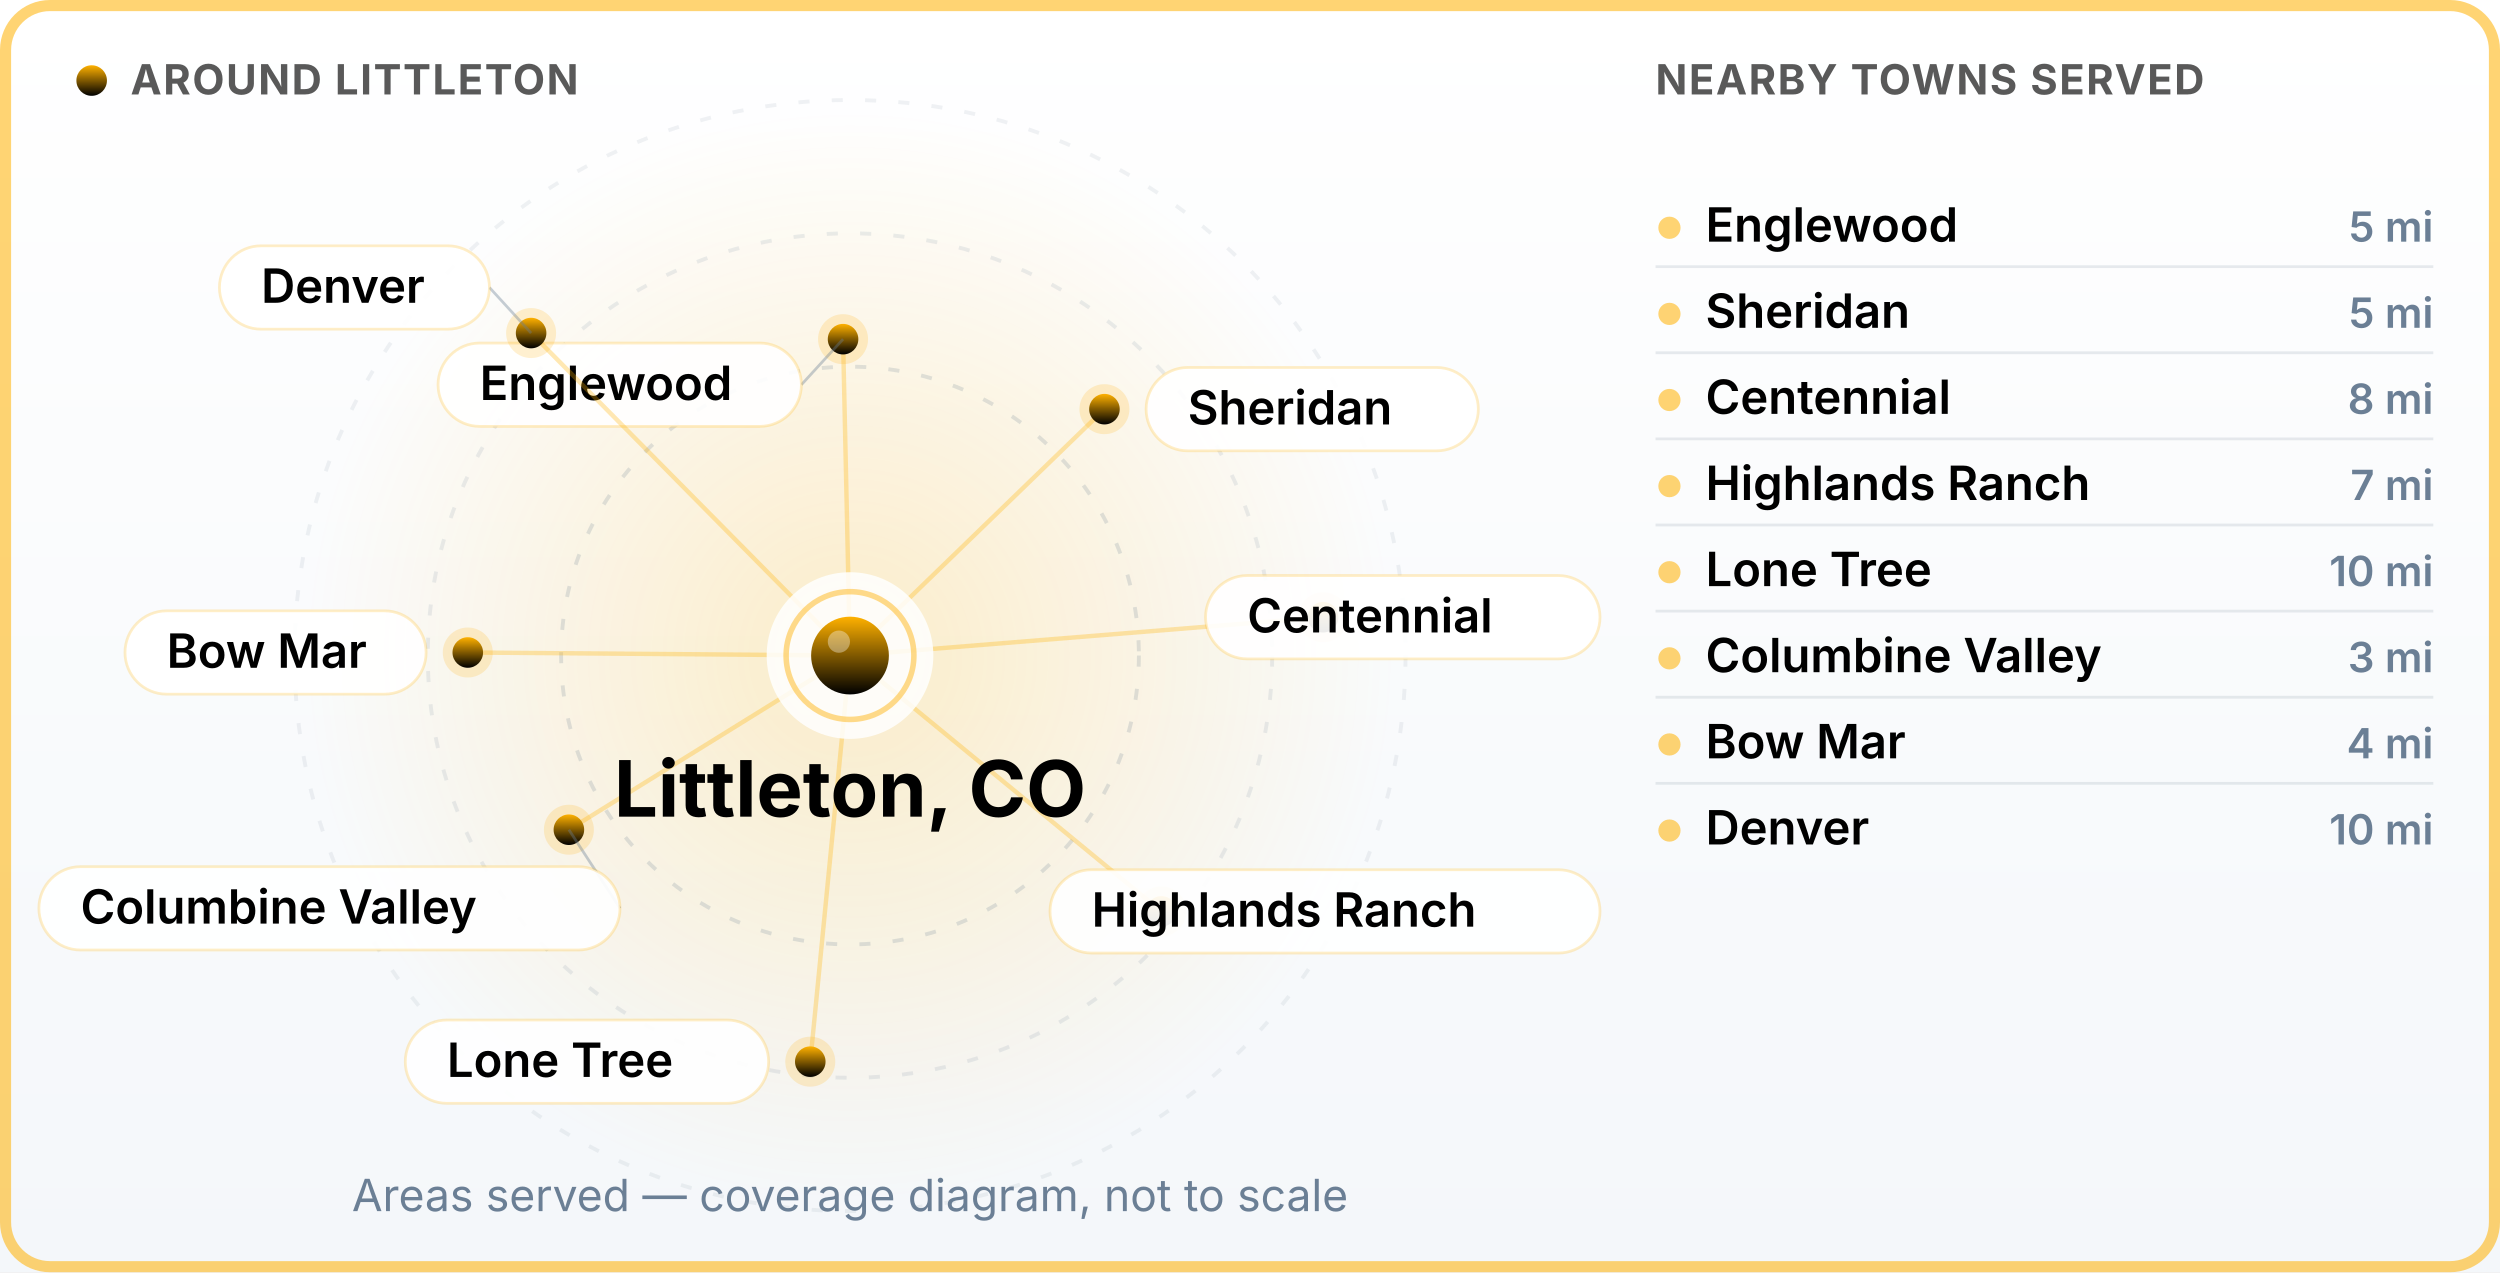
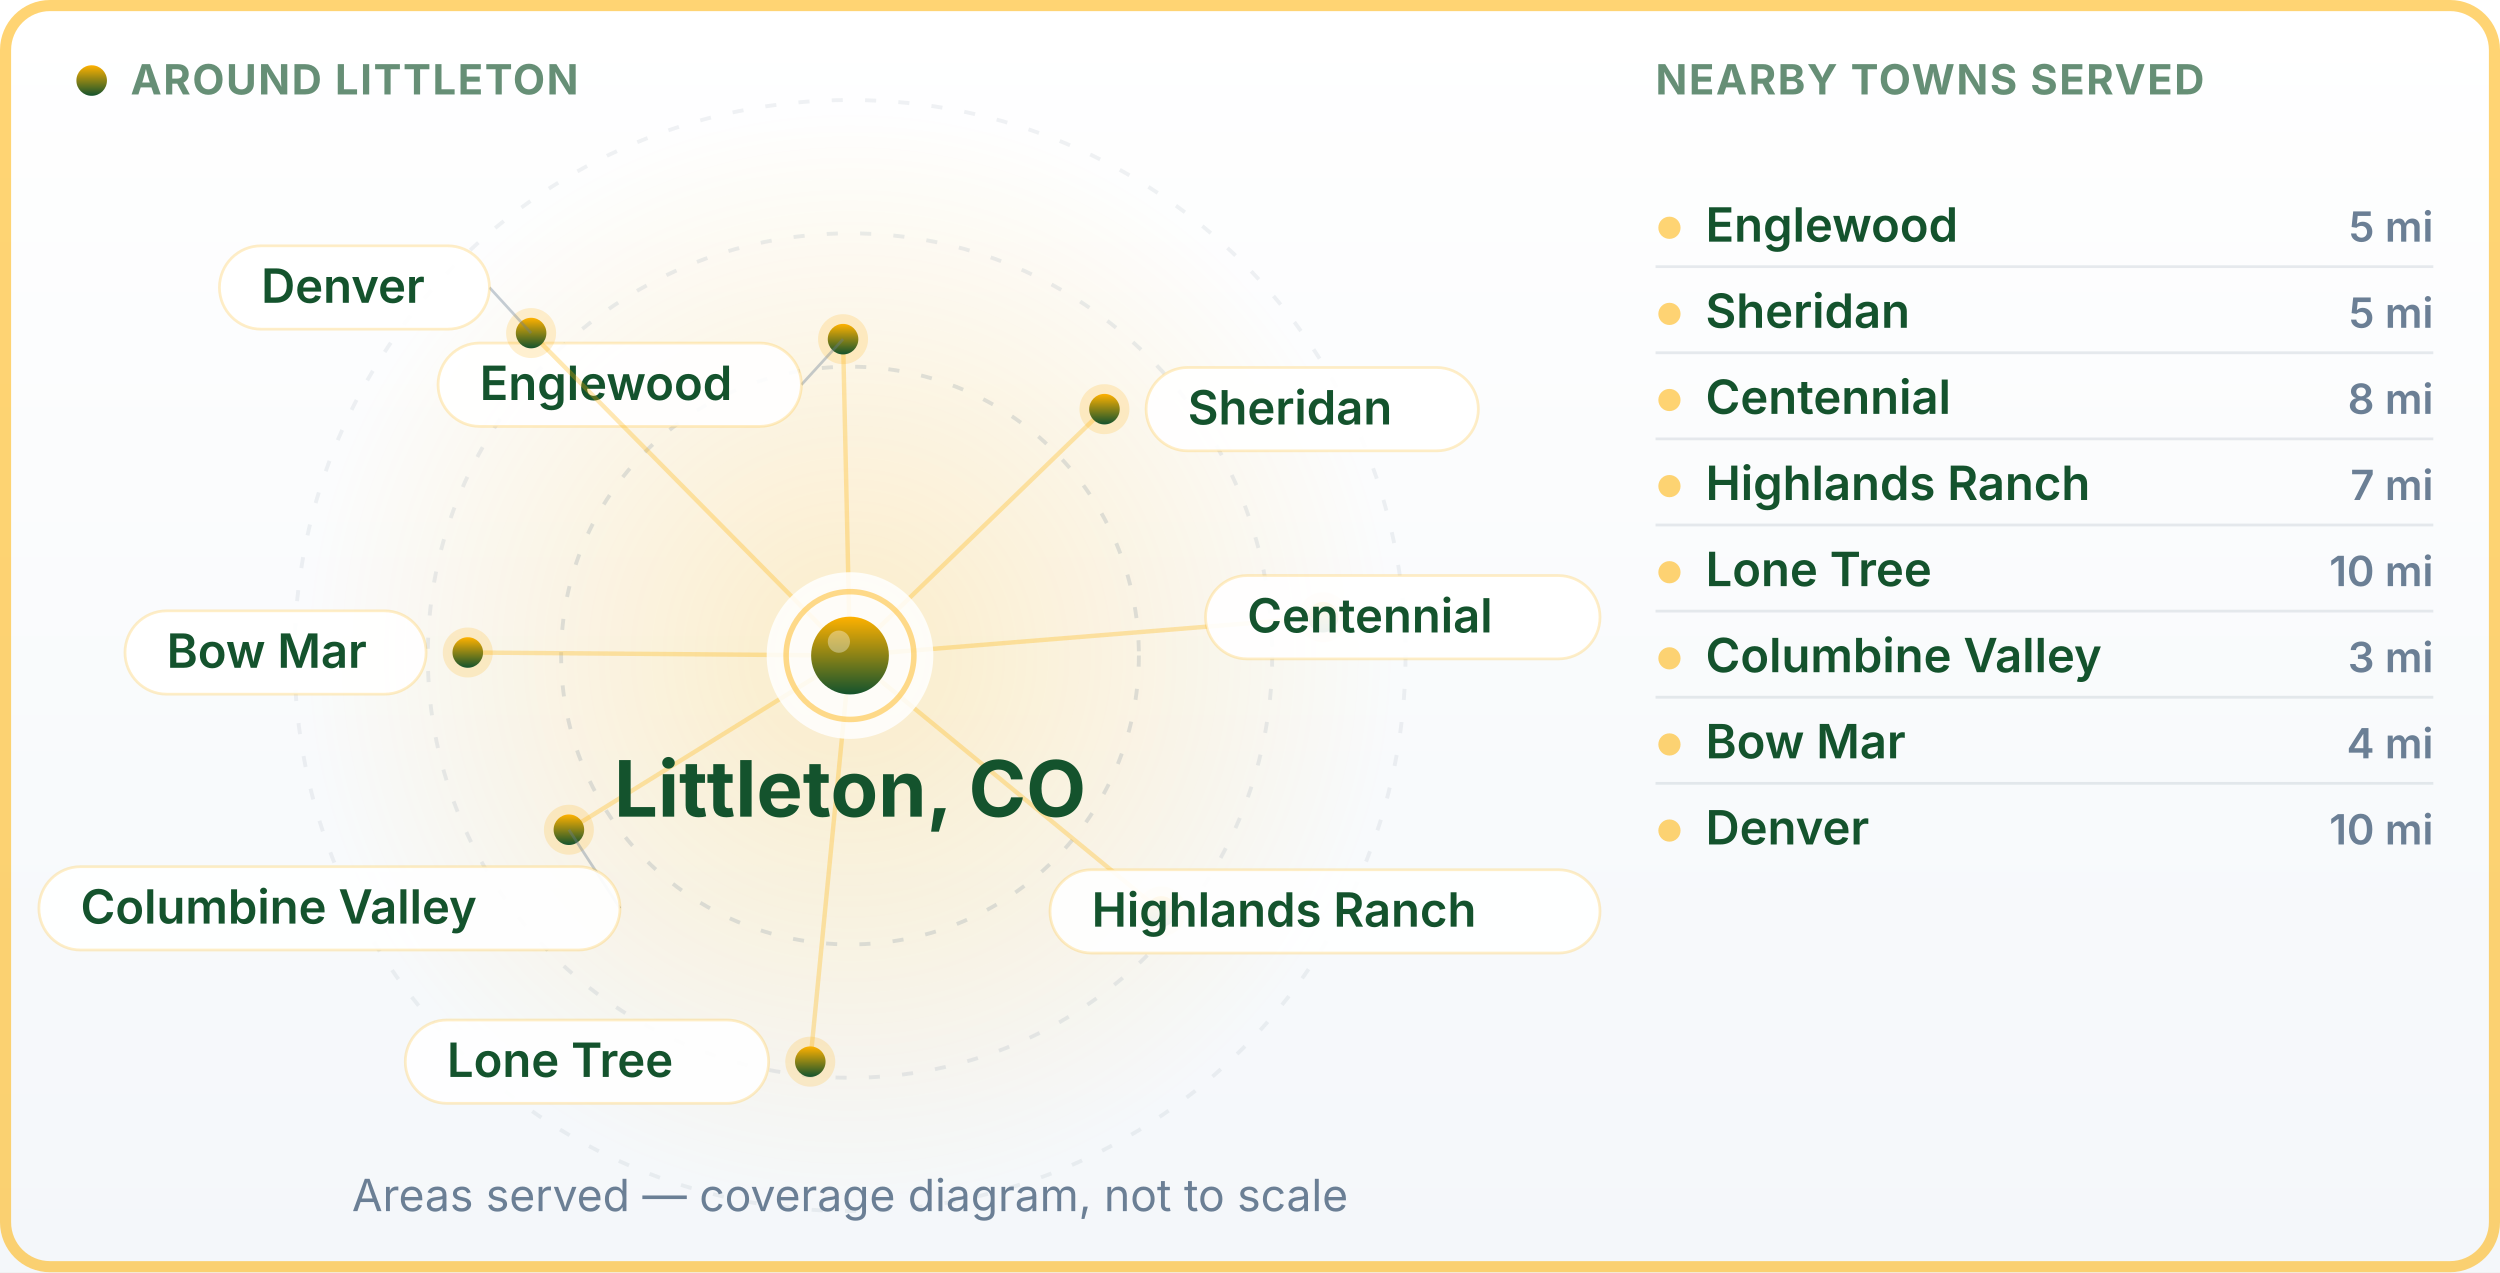
<svg xmlns="http://www.w3.org/2000/svg" viewBox="0 0 900 458" width="900" height="458" role="img">
  <defs>
    <linearGradient id="bgg" x1="0" y1="0" x2="0" y2="1">
      <stop offset="0" stop-color="#ffffff" />
      <stop offset="1" stop-color="#f4f7fa" />
    </linearGradient>
    <radialGradient id="halo" cx="50%" cy="50%" r="50%">
      <stop offset="0" stop-color="#FFB100" stop-opacity=".20" />
      <stop offset="1" stop-color="#FFB100" stop-opacity="0" />
    </radialGradient>
    <linearGradient id="dotg" x1="0" y1="0" x2="0" y2="1">
      <stop offset="0" stop-color="#FFB100" />
-       <stop offset="1" stop-color="#000000" />
+       <stop offset="1" stop-color="#14532D" />
    </linearGradient>
  </defs>
  <rect width="900" height="458" fill="url(#bgg)" />
  <circle cx="306" cy="236" r="196" fill="url(#halo)" />
  <circle cx="306" cy="236" r="104" fill="none" stroke="#6b7f95" stroke-opacity="0.2" stroke-width="1.4" stroke-dasharray="4 8" />
  <circle cx="306" cy="236" r="152" fill="none" stroke="#6b7f95" stroke-opacity="0.13" stroke-width="1.4" stroke-dasharray="4 8" />
  <circle cx="306" cy="236" r="200" fill="none" stroke="#6b7f95" stroke-opacity="0.1" stroke-width="1.4" stroke-dasharray="4 8" />
  <line x1="306" y1="236" x2="303.5" y2="122.1" stroke="#FFB100" stroke-opacity=".30" stroke-width="1.6" />
  <circle cx="303.5" cy="122.1" r="9" fill="#FFB100" fill-opacity=".18" />
  <circle cx="303.5" cy="122.1" r="5.5" fill="url(#dotg)" />
  <line x1="303.5" y1="122.1" x2="288.5" y2="138.5" stroke="#6b7f95" stroke-opacity=".38" stroke-width="1" />
  <rect x="157.7" y="123.5" width="130.8" height="30" rx="15" fill="#ffffff" fill-opacity=".92" stroke="#FFB100" stroke-opacity=".22" stroke-width="1" />
-   <text x="172.7" y="144" font-family="system-ui,-apple-system,Segoe UI,sans-serif" font-size="17" font-weight="600" fill="#000000">Englewood</text>
+   <text x="172.7" y="144" font-family="system-ui,-apple-system,Segoe UI,sans-serif" font-size="17" font-weight="600" fill="#14532D">Englewood</text>
  <line x1="306" y1="236" x2="397.6" y2="147.3" stroke="#FFB100" stroke-opacity=".30" stroke-width="1.6" />
  <circle cx="397.6" cy="147.3" r="9" fill="#FFB100" fill-opacity=".18" />
  <circle cx="397.6" cy="147.3" r="5.5" fill="url(#dotg)" />
  <rect x="412.6" y="132.3" width="119.6" height="30" rx="15" fill="#ffffff" fill-opacity=".92" stroke="#FFB100" stroke-opacity=".22" stroke-width="1" />
-   <text x="427.6" y="152.8" font-family="system-ui,-apple-system,Segoe UI,sans-serif" font-size="17" font-weight="600" fill="#000000">Sheridan</text>
+   <text x="427.6" y="152.8" font-family="system-ui,-apple-system,Segoe UI,sans-serif" font-size="17" font-weight="600" fill="#14532D">Sheridan</text>
  <line x1="306" y1="236" x2="476.3" y2="222.2" stroke="#FFB100" stroke-opacity=".30" stroke-width="1.6" />
  <circle cx="476.3" cy="222.2" r="9" fill="#FFB100" fill-opacity=".18" />
  <circle cx="476.3" cy="222.2" r="5.5" fill="url(#dotg)" />
  <rect x="434" y="207.2" width="142" height="30" rx="15" fill="#ffffff" fill-opacity=".92" stroke="#FFB100" stroke-opacity=".22" stroke-width="1" />
-   <text x="449" y="227.7" font-family="system-ui,-apple-system,Segoe UI,sans-serif" font-size="17" font-weight="600" fill="#000000">Centennial</text>
+   <text x="449" y="227.7" font-family="system-ui,-apple-system,Segoe UI,sans-serif" font-size="17" font-weight="600" fill="#14532D">Centennial</text>
  <line x1="306" y1="236" x2="418.1" y2="328.1" stroke="#FFB100" stroke-opacity=".30" stroke-width="1.6" />
  <circle cx="418.1" cy="328.1" r="9" fill="#FFB100" fill-opacity=".18" />
  <circle cx="418.1" cy="328.1" r="5.5" fill="url(#dotg)" />
  <rect x="378" y="313.1" width="198" height="30" rx="15" fill="#ffffff" fill-opacity=".92" stroke="#FFB100" stroke-opacity=".22" stroke-width="1" />
-   <text x="393" y="333.6" font-family="system-ui,-apple-system,Segoe UI,sans-serif" font-size="17" font-weight="600" fill="#000000">Highlands Ranch</text>
+   <text x="393" y="333.6" font-family="system-ui,-apple-system,Segoe UI,sans-serif" font-size="17" font-weight="600" fill="#14532D">Highlands Ranch</text>
  <line x1="306" y1="236" x2="291.7" y2="382.2" stroke="#FFB100" stroke-opacity=".30" stroke-width="1.6" />
  <circle cx="291.7" cy="382.2" r="9" fill="#FFB100" fill-opacity=".18" />
  <circle cx="291.7" cy="382.2" r="5.5" fill="url(#dotg)" />
  <rect x="145.9" y="367.2" width="130.8" height="30" rx="15" fill="#ffffff" fill-opacity=".92" stroke="#FFB100" stroke-opacity=".22" stroke-width="1" />
-   <text x="160.9" y="387.7" font-family="system-ui,-apple-system,Segoe UI,sans-serif" font-size="17" font-weight="600" fill="#000000">Lone Tree</text>
+   <text x="160.9" y="387.7" font-family="system-ui,-apple-system,Segoe UI,sans-serif" font-size="17" font-weight="600" fill="#14532D">Lone Tree</text>
  <line x1="306" y1="236" x2="204.8" y2="298.7" stroke="#FFB100" stroke-opacity=".30" stroke-width="1.6" />
  <circle cx="204.8" cy="298.7" r="9" fill="#FFB100" fill-opacity=".18" />
  <circle cx="204.8" cy="298.7" r="5.5" fill="url(#dotg)" />
  <line x1="204.8" y1="298.7" x2="223.2" y2="327" stroke="#6b7f95" stroke-opacity=".38" stroke-width="1" />
  <rect x="14" y="312" width="209.2" height="30" rx="15" fill="#ffffff" fill-opacity=".92" stroke="#FFB100" stroke-opacity=".22" stroke-width="1" />
-   <text x="29" y="332.5" font-family="system-ui,-apple-system,Segoe UI,sans-serif" font-size="17" font-weight="600" fill="#000000">Columbine Valley</text>
+   <text x="29" y="332.5" font-family="system-ui,-apple-system,Segoe UI,sans-serif" font-size="17" font-weight="600" fill="#14532D">Columbine Valley</text>
  <line x1="306" y1="236" x2="168.4" y2="234.9" stroke="#FFB100" stroke-opacity=".30" stroke-width="1.6" />
  <circle cx="168.4" cy="234.9" r="9" fill="#FFB100" fill-opacity=".18" />
  <circle cx="168.4" cy="234.9" r="5.5" fill="url(#dotg)" />
  <rect x="45" y="219.9" width="108.4" height="30" rx="15" fill="#ffffff" fill-opacity=".92" stroke="#FFB100" stroke-opacity=".22" stroke-width="1" />
-   <text x="60" y="240.4" font-family="system-ui,-apple-system,Segoe UI,sans-serif" font-size="17" font-weight="600" fill="#000000">Bow Mar</text>
+   <text x="60" y="240.4" font-family="system-ui,-apple-system,Segoe UI,sans-serif" font-size="17" font-weight="600" fill="#14532D">Bow Mar</text>
  <line x1="306" y1="236" x2="191.2" y2="119.9" stroke="#FFB100" stroke-opacity=".30" stroke-width="1.6" />
  <circle cx="191.2" cy="119.9" r="9" fill="#FFB100" fill-opacity=".18" />
  <circle cx="191.2" cy="119.9" r="5.5" fill="url(#dotg)" />
  <line x1="191.2" y1="119.9" x2="176.2" y2="103.5" stroke="#6b7f95" stroke-opacity=".38" stroke-width="1" />
  <rect x="79" y="88.5" width="97.2" height="30" rx="15" fill="#ffffff" fill-opacity=".92" stroke="#FFB100" stroke-opacity=".22" stroke-width="1" />
-   <text x="94" y="109" font-family="system-ui,-apple-system,Segoe UI,sans-serif" font-size="17" font-weight="600" fill="#000000">Denver</text>
+   <text x="94" y="109" font-family="system-ui,-apple-system,Segoe UI,sans-serif" font-size="17" font-weight="600" fill="#14532D">Denver</text>
  <circle cx="306" cy="236" r="30" fill="#ffffff" fill-opacity=".85" />
  <circle cx="306" cy="236" r="23" fill="none" stroke="#FFB100" stroke-opacity=".45" stroke-width="2" />
  <circle cx="306" cy="236" r="14" fill="url(#dotg)" />
  <circle cx="302" cy="231" r="4" fill="#ffffff" fill-opacity=".35" />
-   <text x="306" y="294" text-anchor="middle" font-family="system-ui,-apple-system,Segoe UI,sans-serif" font-size="28" font-weight="700" fill="#000000">Littleton, CO</text>
+   <text x="306" y="294" text-anchor="middle" font-family="system-ui,-apple-system,Segoe UI,sans-serif" font-size="28" font-weight="700" fill="#14532D">Littleton, CO</text>
  <circle cx="33" cy="29" r="5.5" fill="url(#dotg)" />
-   <text x="47" y="34" font-family="system-ui,-apple-system,Segoe UI,sans-serif" font-size="15" font-weight="700" letter-spacing="0.6" fill="#000000" fill-opacity=".65">AROUND LITTLETON</text>
-   <text x="596" y="34" font-family="system-ui,-apple-system,Segoe UI,sans-serif" font-size="15" font-weight="700" letter-spacing="0.6" fill="#000000" fill-opacity=".65">NEARBY TOWNS SERVED</text>
+   <text x="47" y="34" font-family="system-ui,-apple-system,Segoe UI,sans-serif" font-size="15" font-weight="700" letter-spacing="0.6" fill="#14532D" fill-opacity=".65">AROUND LITTLETON</text>
+   <text x="596" y="34" font-family="system-ui,-apple-system,Segoe UI,sans-serif" font-size="15" font-weight="700" letter-spacing="0.6" fill="#14532D" fill-opacity=".65">NEARBY TOWNS SERVED</text>
  <circle cx="601" cy="82" r="4" fill="#FFB100" fill-opacity=".55" />
-   <text x="614" y="87" font-family="system-ui,-apple-system,Segoe UI,sans-serif" font-size="17" font-weight="600" fill="#000000">Englewood</text>
+   <text x="614" y="87" font-family="system-ui,-apple-system,Segoe UI,sans-serif" font-size="17" font-weight="600" fill="#14532D">Englewood</text>
  <text x="876" y="87" text-anchor="end" font-family="system-ui,-apple-system,Segoe UI,sans-serif" font-size="15" font-weight="600" fill="#6b7f95">5 mi</text>
  <line x1="596" y1="96" x2="876" y2="96" stroke="#6b7f95" stroke-opacity=".16" stroke-width="1" />
  <circle cx="601" cy="113" r="4" fill="#FFB100" fill-opacity=".55" />
-   <text x="614" y="118" font-family="system-ui,-apple-system,Segoe UI,sans-serif" font-size="17" font-weight="600" fill="#000000">Sheridan</text>
+   <text x="614" y="118" font-family="system-ui,-apple-system,Segoe UI,sans-serif" font-size="17" font-weight="600" fill="#14532D">Sheridan</text>
  <text x="876" y="118" text-anchor="end" font-family="system-ui,-apple-system,Segoe UI,sans-serif" font-size="15" font-weight="600" fill="#6b7f95">5 mi</text>
  <line x1="596" y1="127" x2="876" y2="127" stroke="#6b7f95" stroke-opacity=".16" stroke-width="1" />
  <circle cx="601" cy="144" r="4" fill="#FFB100" fill-opacity=".55" />
-   <text x="614" y="149" font-family="system-ui,-apple-system,Segoe UI,sans-serif" font-size="17" font-weight="600" fill="#000000">Centennial</text>
+   <text x="614" y="149" font-family="system-ui,-apple-system,Segoe UI,sans-serif" font-size="17" font-weight="600" fill="#14532D">Centennial</text>
  <text x="876" y="149" text-anchor="end" font-family="system-ui,-apple-system,Segoe UI,sans-serif" font-size="15" font-weight="600" fill="#6b7f95">8 mi</text>
  <line x1="596" y1="158" x2="876" y2="158" stroke="#6b7f95" stroke-opacity=".16" stroke-width="1" />
  <circle cx="601" cy="175" r="4" fill="#FFB100" fill-opacity=".55" />
-   <text x="614" y="180" font-family="system-ui,-apple-system,Segoe UI,sans-serif" font-size="17" font-weight="600" fill="#000000">Highlands Ranch</text>
+   <text x="614" y="180" font-family="system-ui,-apple-system,Segoe UI,sans-serif" font-size="17" font-weight="600" fill="#14532D">Highlands Ranch</text>
  <text x="876" y="180" text-anchor="end" font-family="system-ui,-apple-system,Segoe UI,sans-serif" font-size="15" font-weight="600" fill="#6b7f95">7 mi</text>
  <line x1="596" y1="189" x2="876" y2="189" stroke="#6b7f95" stroke-opacity=".16" stroke-width="1" />
  <circle cx="601" cy="206" r="4" fill="#FFB100" fill-opacity=".55" />
-   <text x="614" y="211" font-family="system-ui,-apple-system,Segoe UI,sans-serif" font-size="17" font-weight="600" fill="#000000">Lone Tree</text>
+   <text x="614" y="211" font-family="system-ui,-apple-system,Segoe UI,sans-serif" font-size="17" font-weight="600" fill="#14532D">Lone Tree</text>
  <text x="876" y="211" text-anchor="end" font-family="system-ui,-apple-system,Segoe UI,sans-serif" font-size="15" font-weight="600" fill="#6b7f95">10 mi</text>
  <line x1="596" y1="220" x2="876" y2="220" stroke="#6b7f95" stroke-opacity=".16" stroke-width="1" />
  <circle cx="601" cy="237" r="4" fill="#FFB100" fill-opacity=".55" />
-   <text x="614" y="242" font-family="system-ui,-apple-system,Segoe UI,sans-serif" font-size="17" font-weight="600" fill="#000000">Columbine Valley</text>
+   <text x="614" y="242" font-family="system-ui,-apple-system,Segoe UI,sans-serif" font-size="17" font-weight="600" fill="#14532D">Columbine Valley</text>
  <text x="876" y="242" text-anchor="end" font-family="system-ui,-apple-system,Segoe UI,sans-serif" font-size="15" font-weight="600" fill="#6b7f95">3 mi</text>
  <line x1="596" y1="251" x2="876" y2="251" stroke="#6b7f95" stroke-opacity=".16" stroke-width="1" />
  <circle cx="601" cy="268" r="4" fill="#FFB100" fill-opacity=".55" />
-   <text x="614" y="273" font-family="system-ui,-apple-system,Segoe UI,sans-serif" font-size="17" font-weight="600" fill="#000000">Bow Mar</text>
+   <text x="614" y="273" font-family="system-ui,-apple-system,Segoe UI,sans-serif" font-size="17" font-weight="600" fill="#14532D">Bow Mar</text>
  <text x="876" y="273" text-anchor="end" font-family="system-ui,-apple-system,Segoe UI,sans-serif" font-size="15" font-weight="600" fill="#6b7f95">4 mi</text>
  <line x1="596" y1="282" x2="876" y2="282" stroke="#6b7f95" stroke-opacity=".16" stroke-width="1" />
  <circle cx="601" cy="299" r="4" fill="#FFB100" fill-opacity=".55" />
-   <text x="614" y="304" font-family="system-ui,-apple-system,Segoe UI,sans-serif" font-size="17" font-weight="600" fill="#000000">Denver</text>
+   <text x="614" y="304" font-family="system-ui,-apple-system,Segoe UI,sans-serif" font-size="17" font-weight="600" fill="#14532D">Denver</text>
  <text x="876" y="304" text-anchor="end" font-family="system-ui,-apple-system,Segoe UI,sans-serif" font-size="15" font-weight="600" fill="#6b7f95">10 mi</text>
  <text x="306" y="436" text-anchor="middle" font-family="system-ui,-apple-system,Segoe UI,sans-serif" font-size="16" fill="#6b7f95">Areas served — coverage diagram, not to scale</text>
  <rect x="2" y="2" width="896" height="454" rx="16" fill="none" stroke="#FFB100" stroke-opacity=".55" stroke-width="4" />
</svg>
